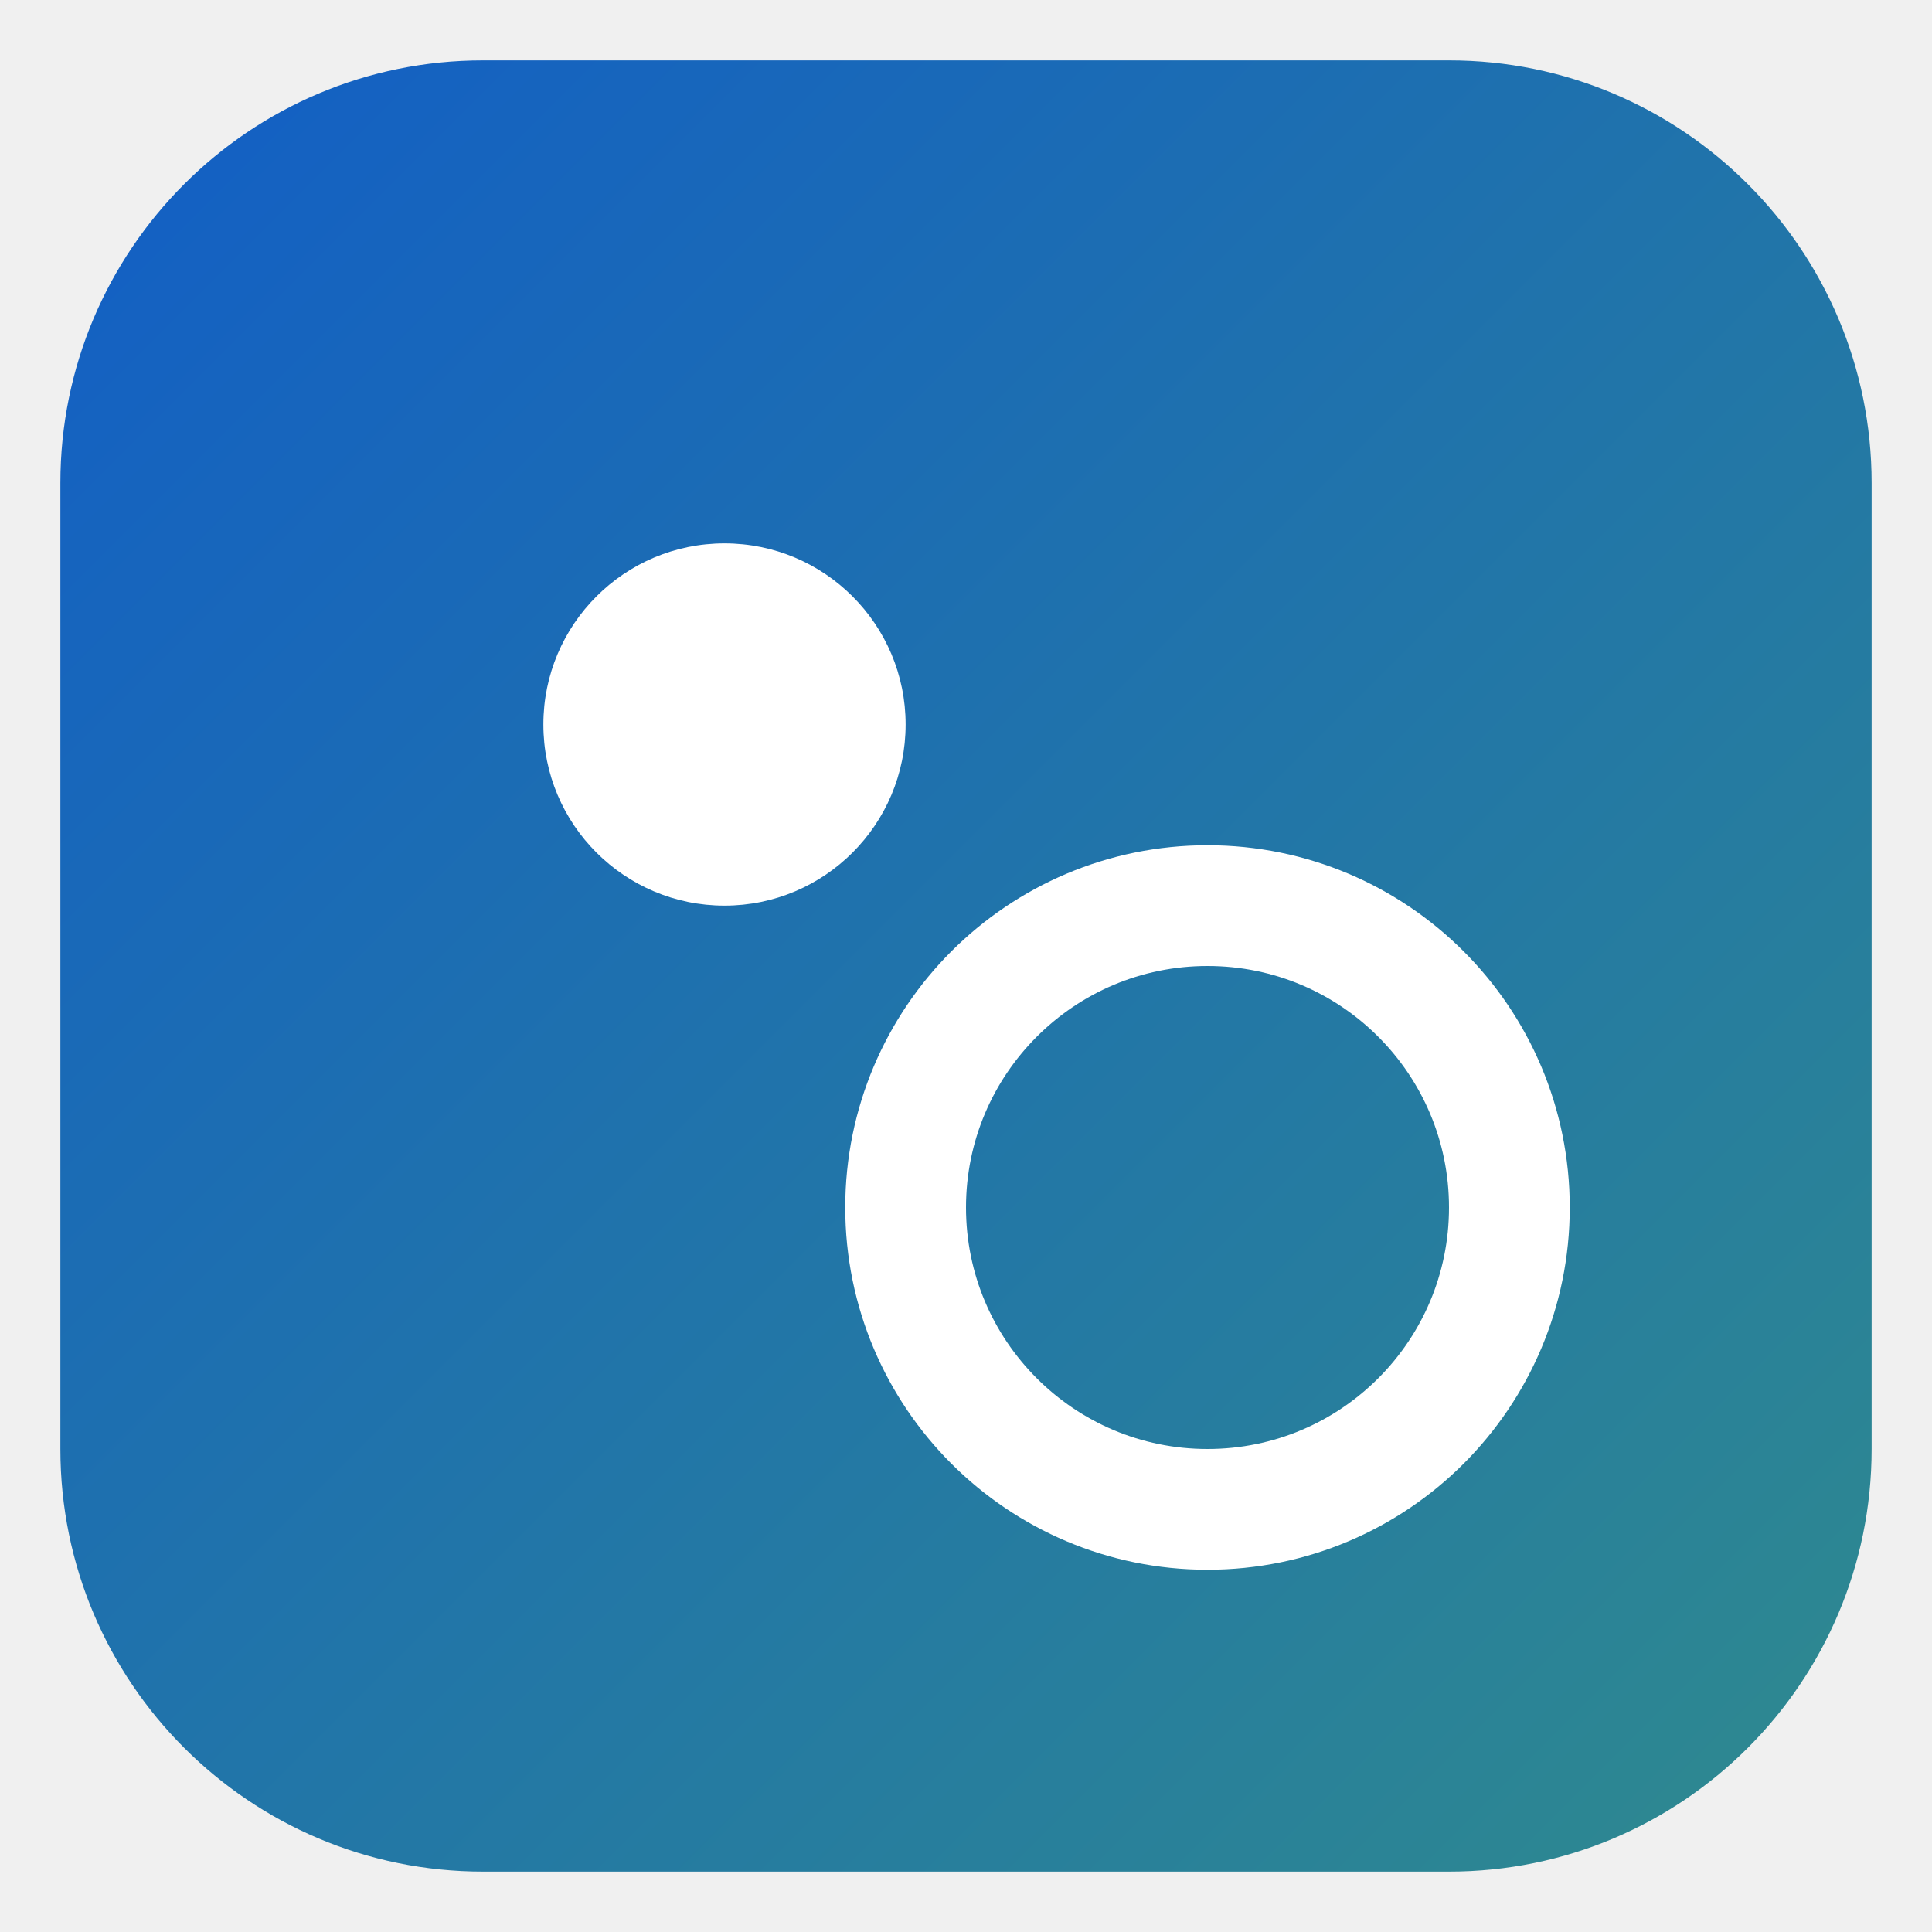
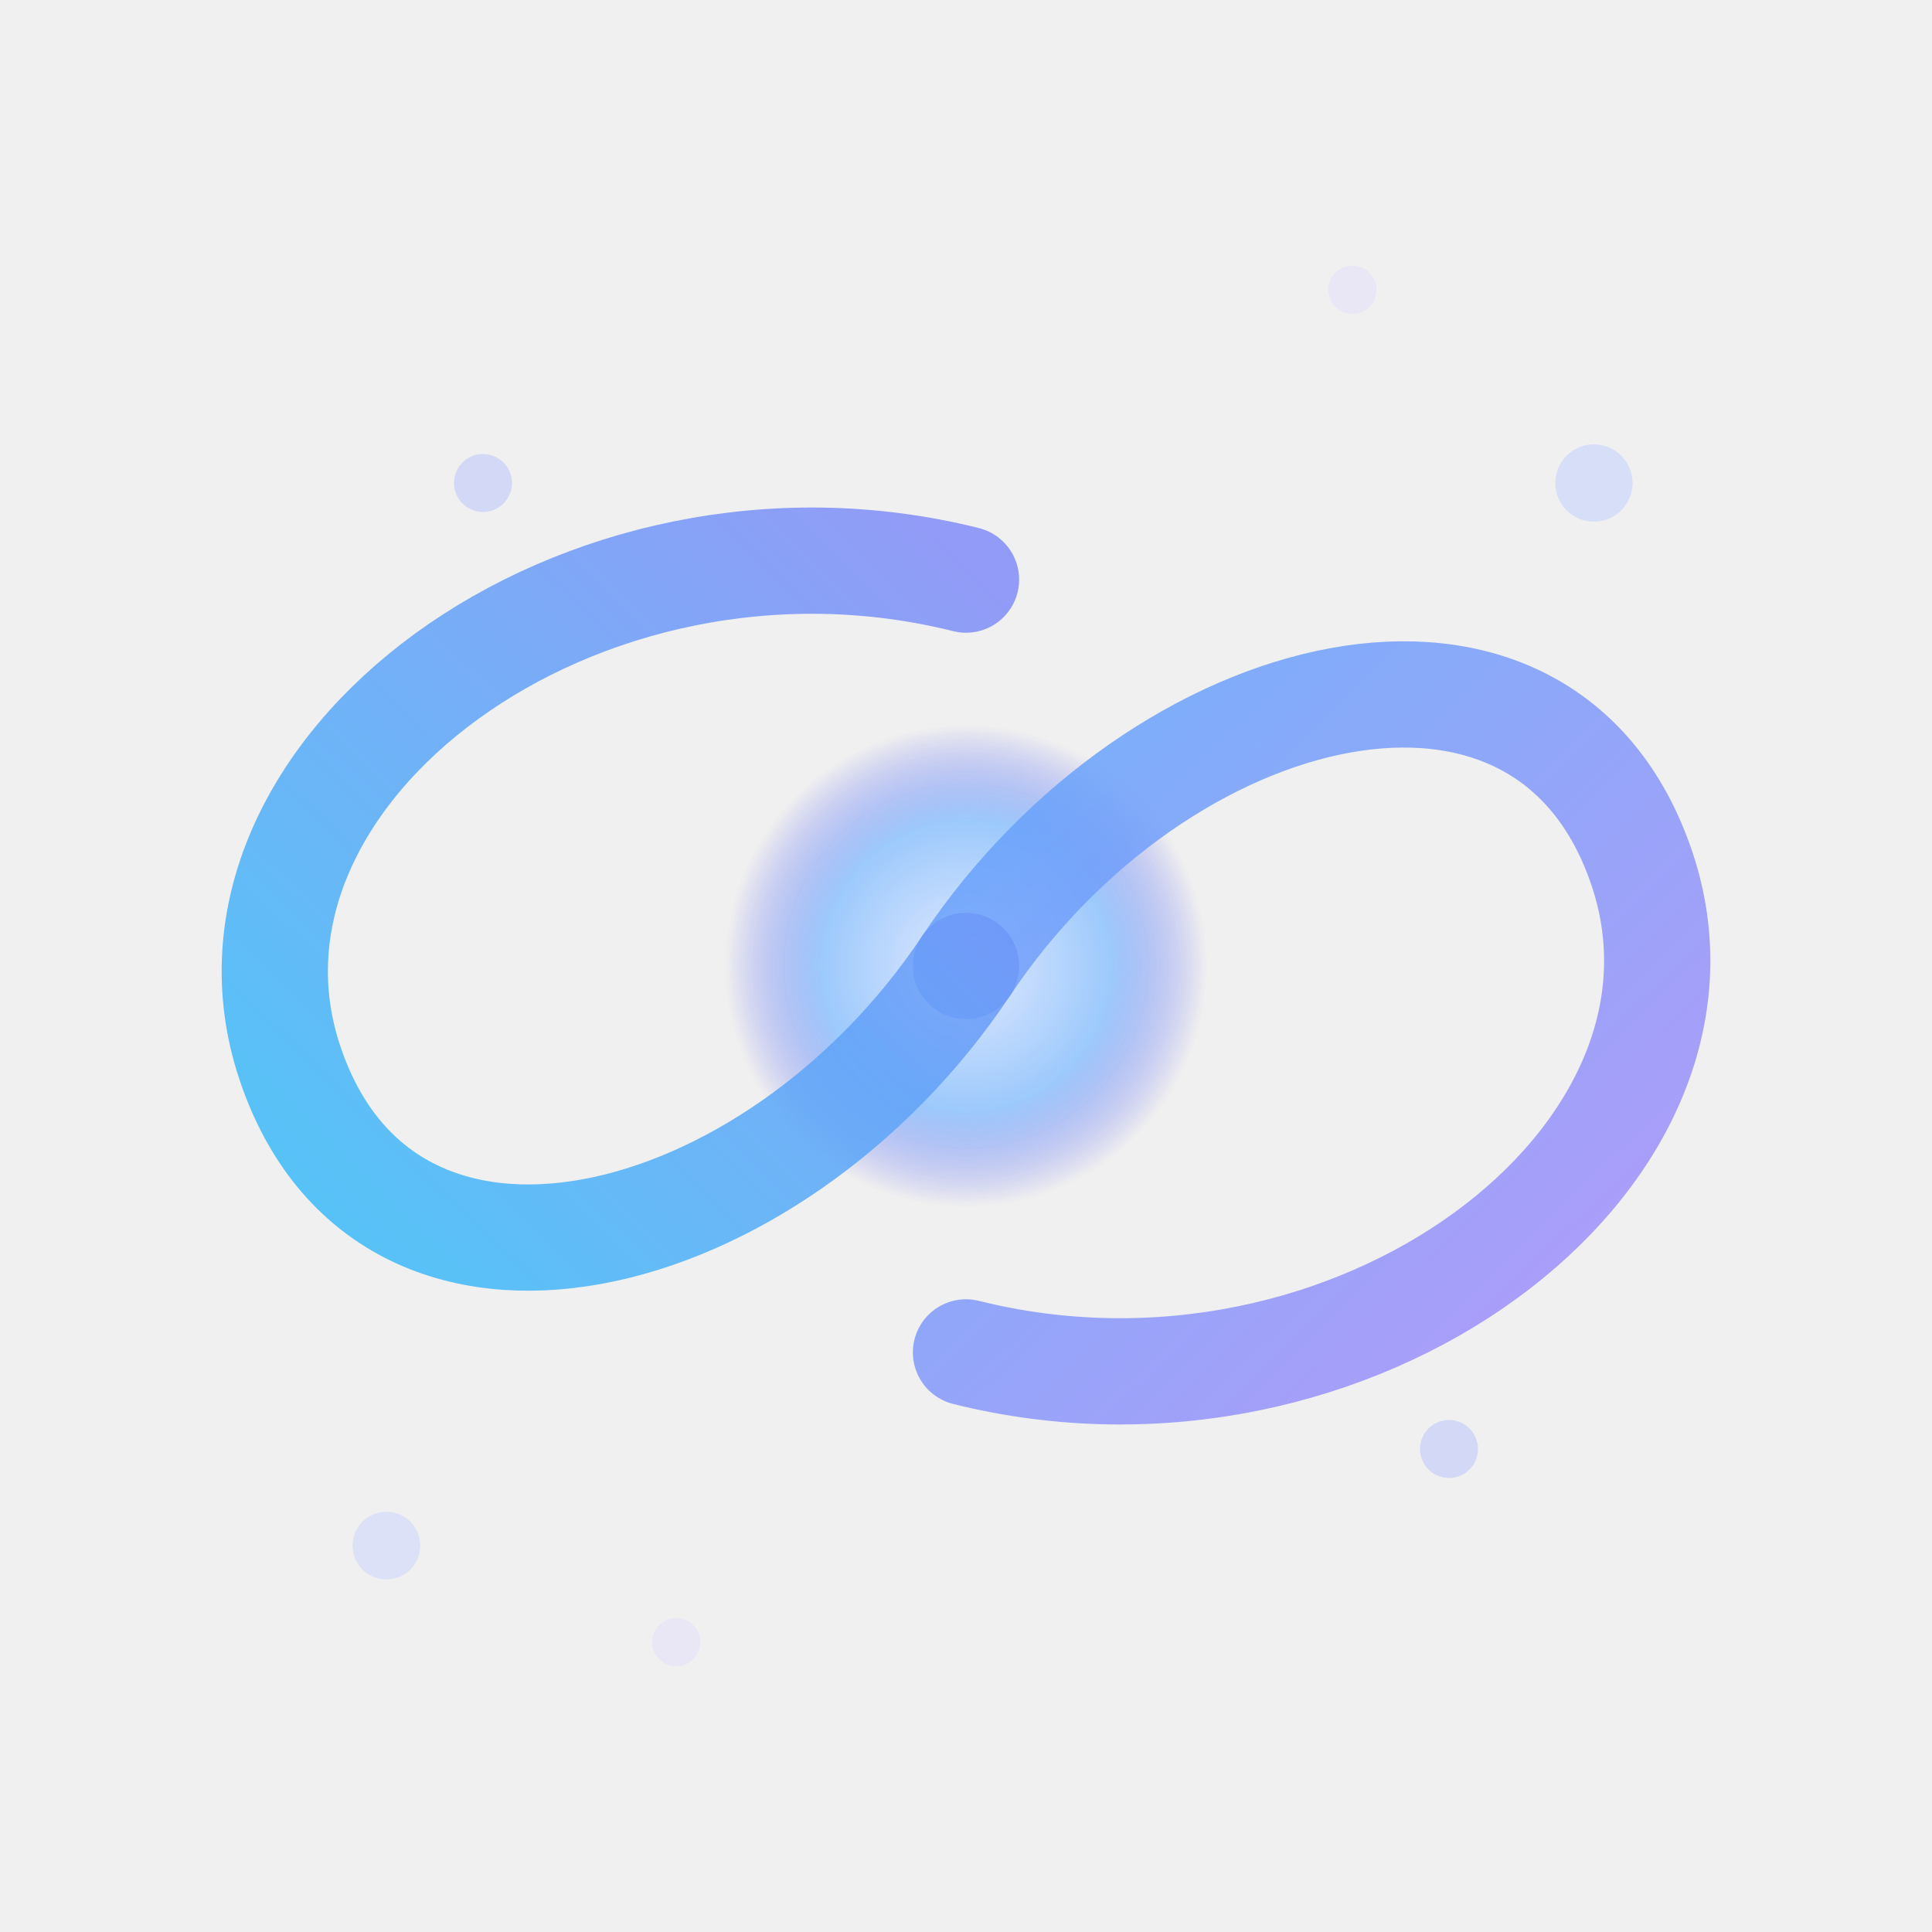
- <svg xmlns="http://www.w3.org/2000/svg" viewBox="0 0 64 64" role="img" aria-label="CosmoSim Primer">
+ <svg xmlns="http://www.w3.org/2000/svg" viewBox="0 0 40 40" fill="none" role="img" aria-label="CosmoSim Primer Galaxy Logo">
  <defs>
-     <linearGradient id="g" x1="0" x2="1" y1="0" y2="1">
-       <stop offset="0%" stop-color="#125ec6" />
-       <stop offset="100%" stop-color="#2f8a8e" />
+     <linearGradient id="arm1" x1="0" y1="0" x2="1" y2="1">
+       <stop offset="0%" stop-color="#60a5fa" />
+       <stop offset="100%" stop-color="#a78bfa" />
    </linearGradient>
+     <linearGradient id="arm2" x1="1" y1="0" x2="0" y2="1">
+       <stop offset="0%" stop-color="#818cf8" />
+       <stop offset="100%" stop-color="#38bdf8" />
+     </linearGradient>
+     <radialGradient id="core" cx="50%" cy="50%" r="50%">
+       <stop offset="0%" stop-color="#e0e7ff" />
+       <stop offset="60%" stop-color="#93c5fd" />
+       <stop offset="100%" stop-color="#6366f1" stop-opacity="0" />
+     </radialGradient>
  </defs>
-   <rect x="2" y="2" width="60" height="60" rx="14" fill="url(#g)" />
-   <circle cx="24" cy="24" r="6" fill="#ffffff" />
-   <circle cx="40" cy="40" r="10" fill="none" stroke="#ffffff" stroke-width="4" />
+   <circle cx="20" cy="20" r="5" fill="url(#core)" opacity="0.9" />
+   <path d="M20 20 C24 14, 32 12, 34 18 C36 24, 28 30, 20 28" stroke="url(#arm1)" stroke-width="2.2" stroke-linecap="round" fill="none" opacity="0.85" />
+   <path d="M20 20 C16 26, 8 28, 6 22 C4 16, 12 10, 20 12" stroke="url(#arm2)" stroke-width="2.2" stroke-linecap="round" fill="none" opacity="0.85" />
+   <circle cx="33" cy="10" r="0.8" fill="#c7d2fe" opacity="0.6" />
+   <circle cx="8" cy="32" r="0.7" fill="#c7d2fe" opacity="0.5" />
+   <circle cx="30" cy="30" r="0.6" fill="#a5b4fc" opacity="0.4" />
+   <circle cx="10" cy="10" r="0.6" fill="#a5b4fc" opacity="0.4" />
+   <circle cx="14" cy="34" r="0.5" fill="#ddd6fe" opacity="0.35" />
+   <circle cx="28" cy="6" r="0.5" fill="#ddd6fe" opacity="0.35" />
</svg>
